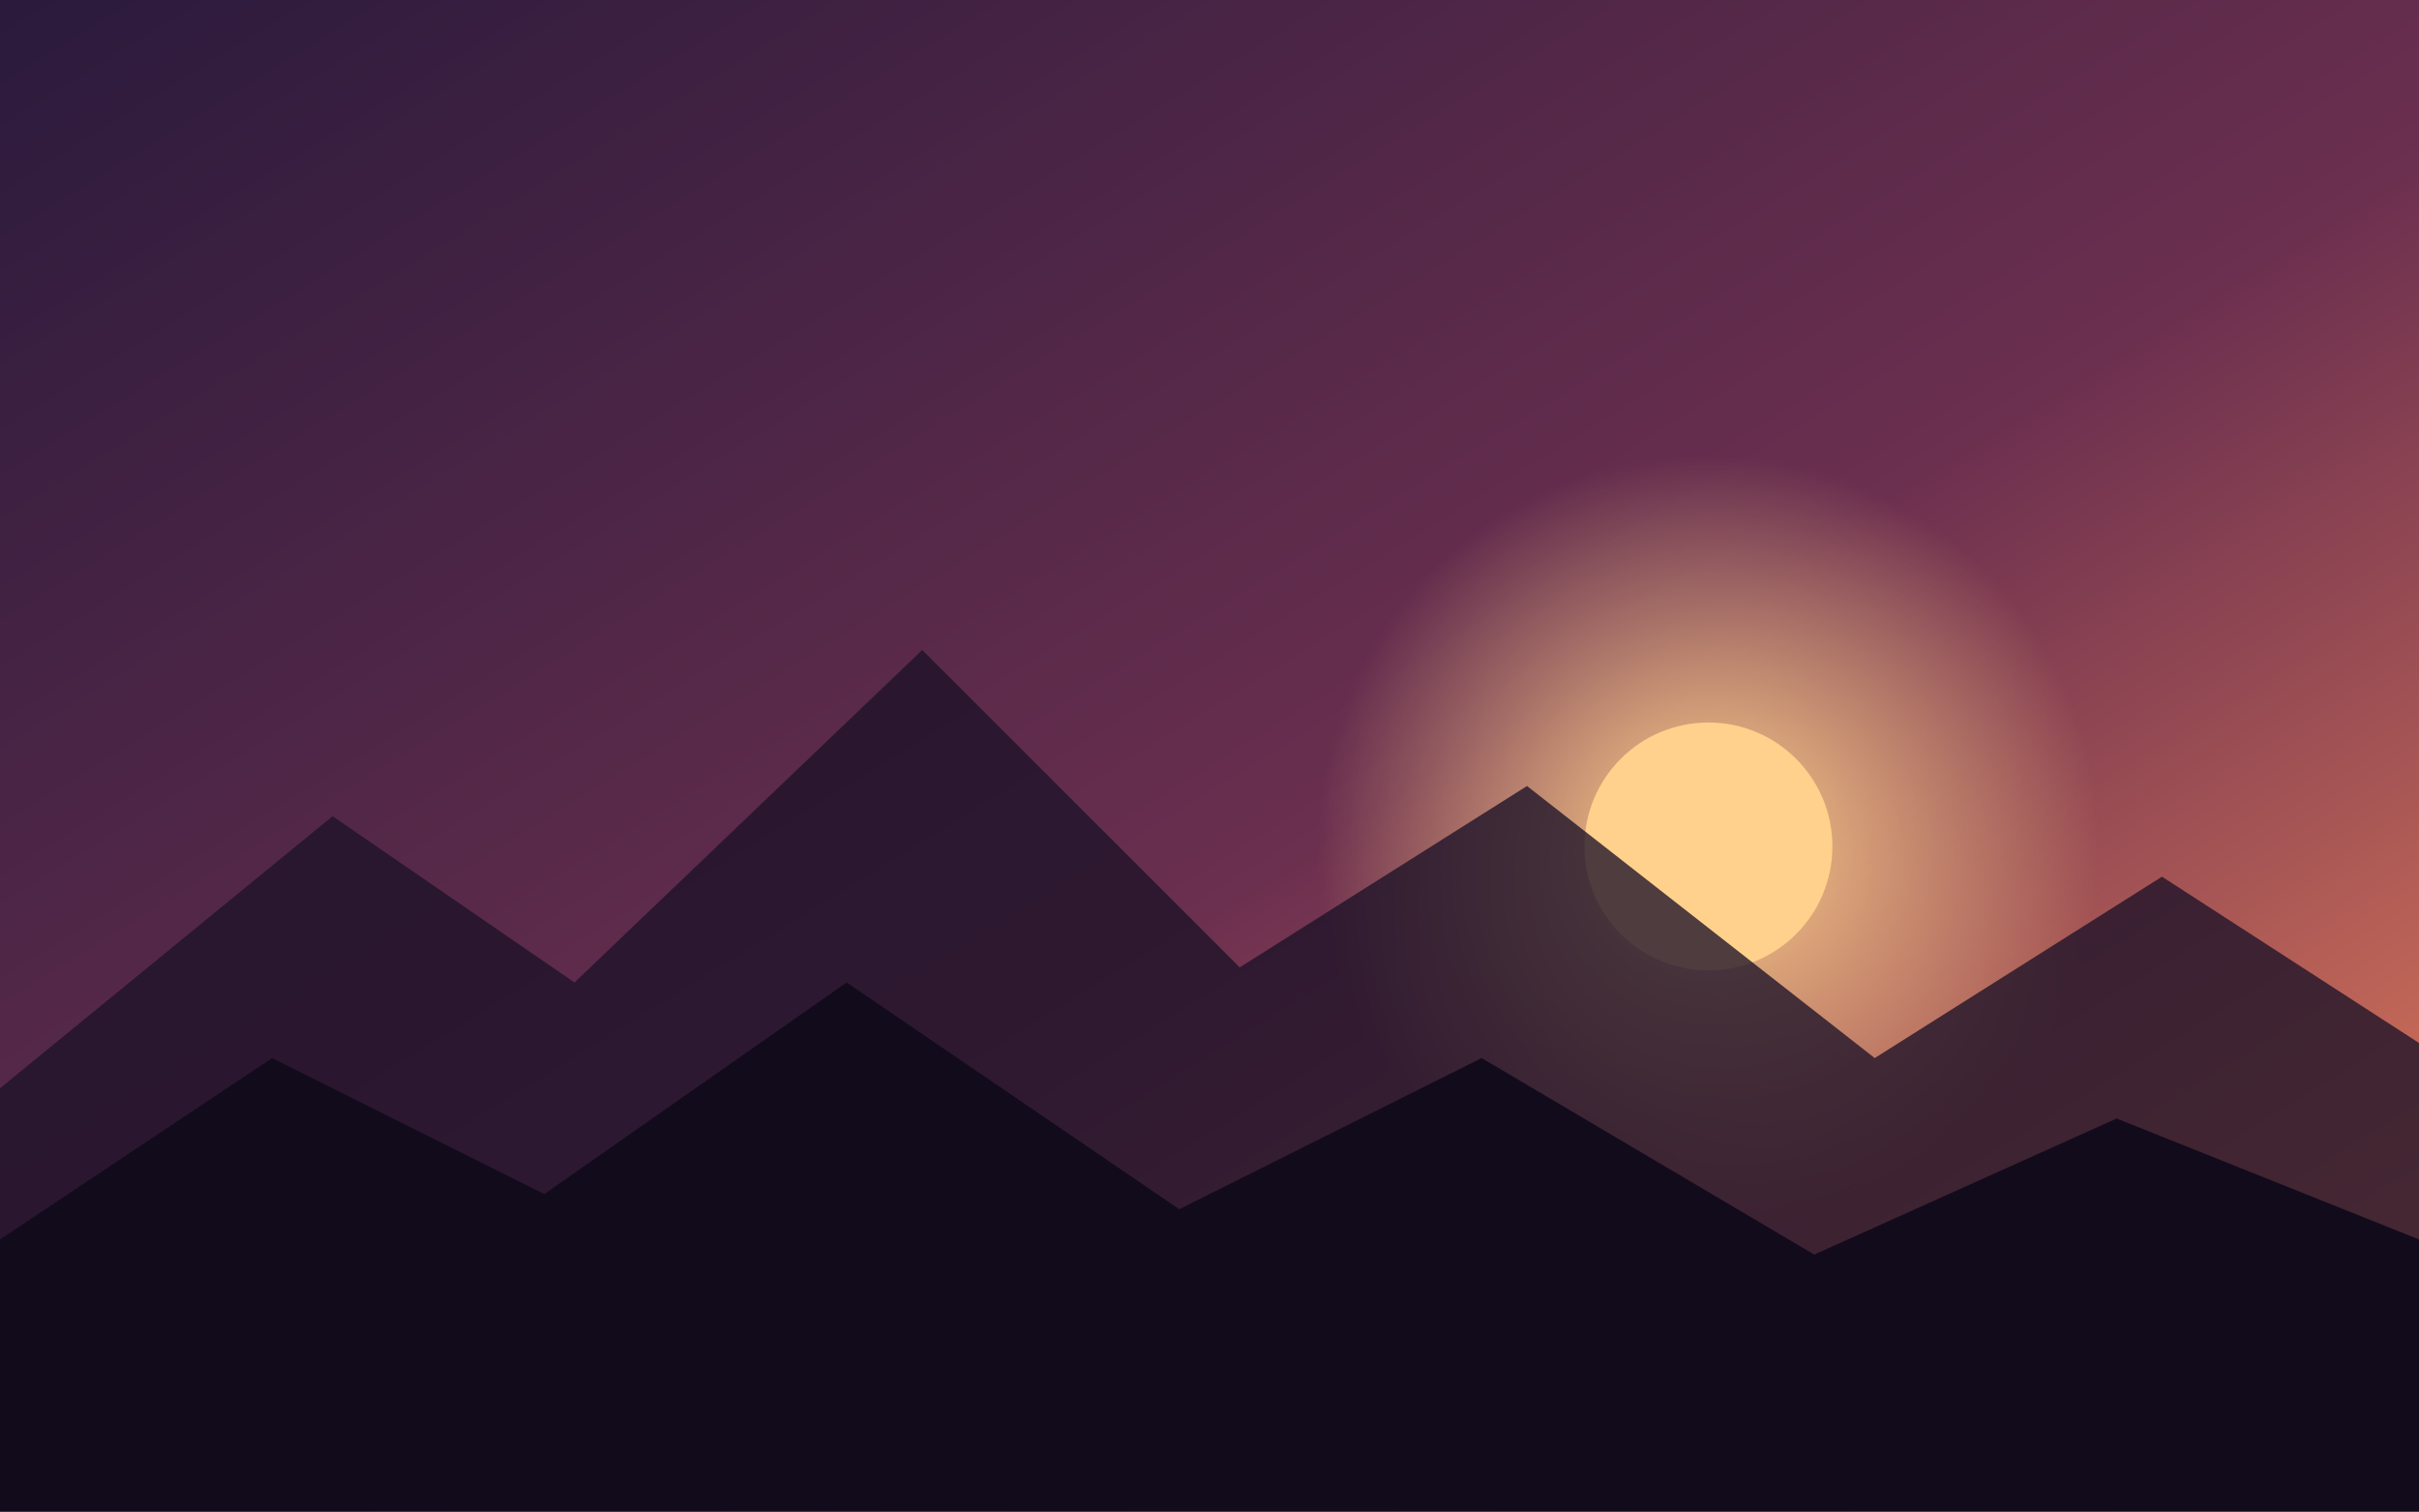
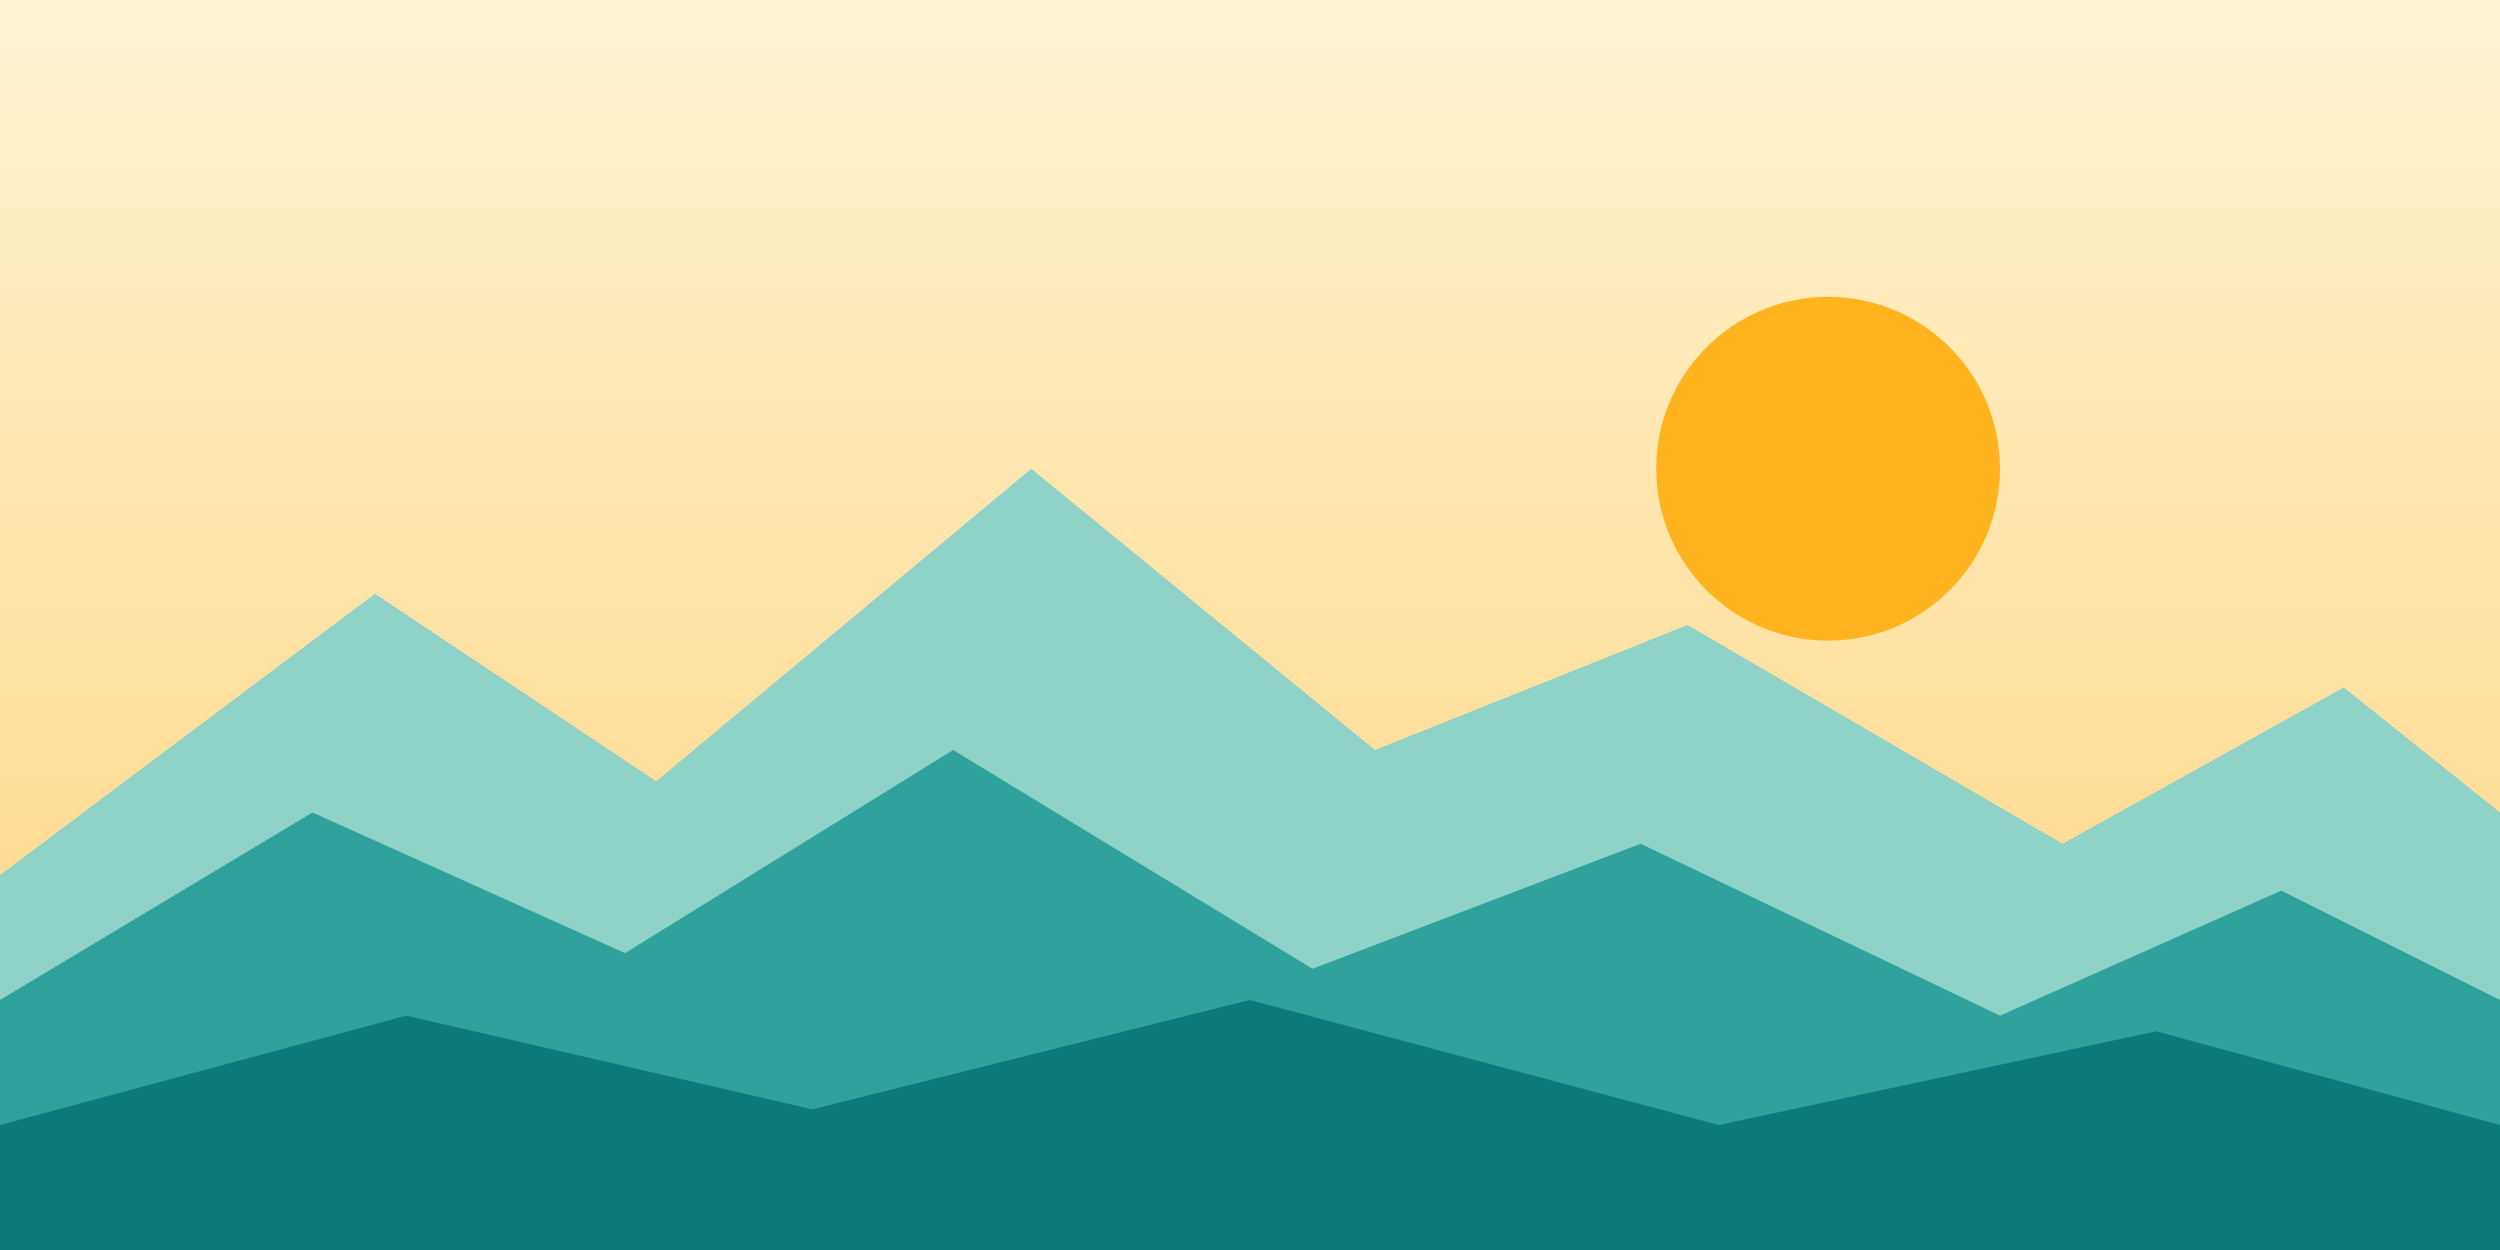
- <svg xmlns="http://www.w3.org/2000/svg" viewBox="0 0 1600 1000" role="img" aria-label="">
+ <svg xmlns="http://www.w3.org/2000/svg" viewBox="0 0 1600 800" role="img" aria-label="">
  <defs>
-     <linearGradient id="sky" x1="0" y1="0" x2="1" y2="1">
-       <stop offset="0" stop-color="#2a1a3c" />
-       <stop offset=".55" stop-color="#6b2f4f" />
-       <stop offset="1" stop-color="#f2865c" />
+     <linearGradient id="sky" x1="0" y1="0" x2="0" y2="1">
+       <stop offset="0" stop-color="#fff3d1" />
+       <stop offset="1" stop-color="#ffd27a" />
    </linearGradient>
-     <radialGradient id="sun" cx=".5" cy=".5" r=".5">
-       <stop offset="0" stop-color="#ffd18c" />
-       <stop offset="1" stop-color="#ffd18c" stop-opacity="0" />
-     </radialGradient>
  </defs>
-   <rect width="1600" height="1000" fill="url(#sky)" />
-   <circle cx="1130" cy="560" r="260" fill="url(#sun)" />
-   <circle cx="1130" cy="560" r="82" fill="#ffd18c" />
-   <path d="M0 720 L220 540 L380 650 L610 430 L820 640 L1010 520 L1240 700 L1430 580 L1600 690 V1000 H0Z" fill="#1c1228" opacity=".78" />
-   <path d="M0 820 L180 700 L360 790 L560 650 L780 800 L980 700 L1200 830 L1400 740 L1600 820 V1000 H0Z" fill="#120b1c" />
+   <rect width="1600" height="800" fill="url(#sky)" />
+   <circle cx="1170" cy="300" r="110" fill="#ffb41f" />
+   <path d="M0 560 L240 380 L420 500 L660 300 L880 480 L1080 400 L1320 540 L1500 440 L1600 520 V800 H0Z" fill="#8fd3c8" />
+   <path d="M0 640 L200 520 L400 610 L610 480 L840 620 L1050 540 L1280 650 L1460 570 L1600 640 V800 H0Z" fill="#2fa39b" />
+   <path d="M0 720 L260 650 L520 710 L800 640 L1100 720 L1380 660 L1600 720 V800 H0Z" fill="#0b7a7a" />
</svg>
